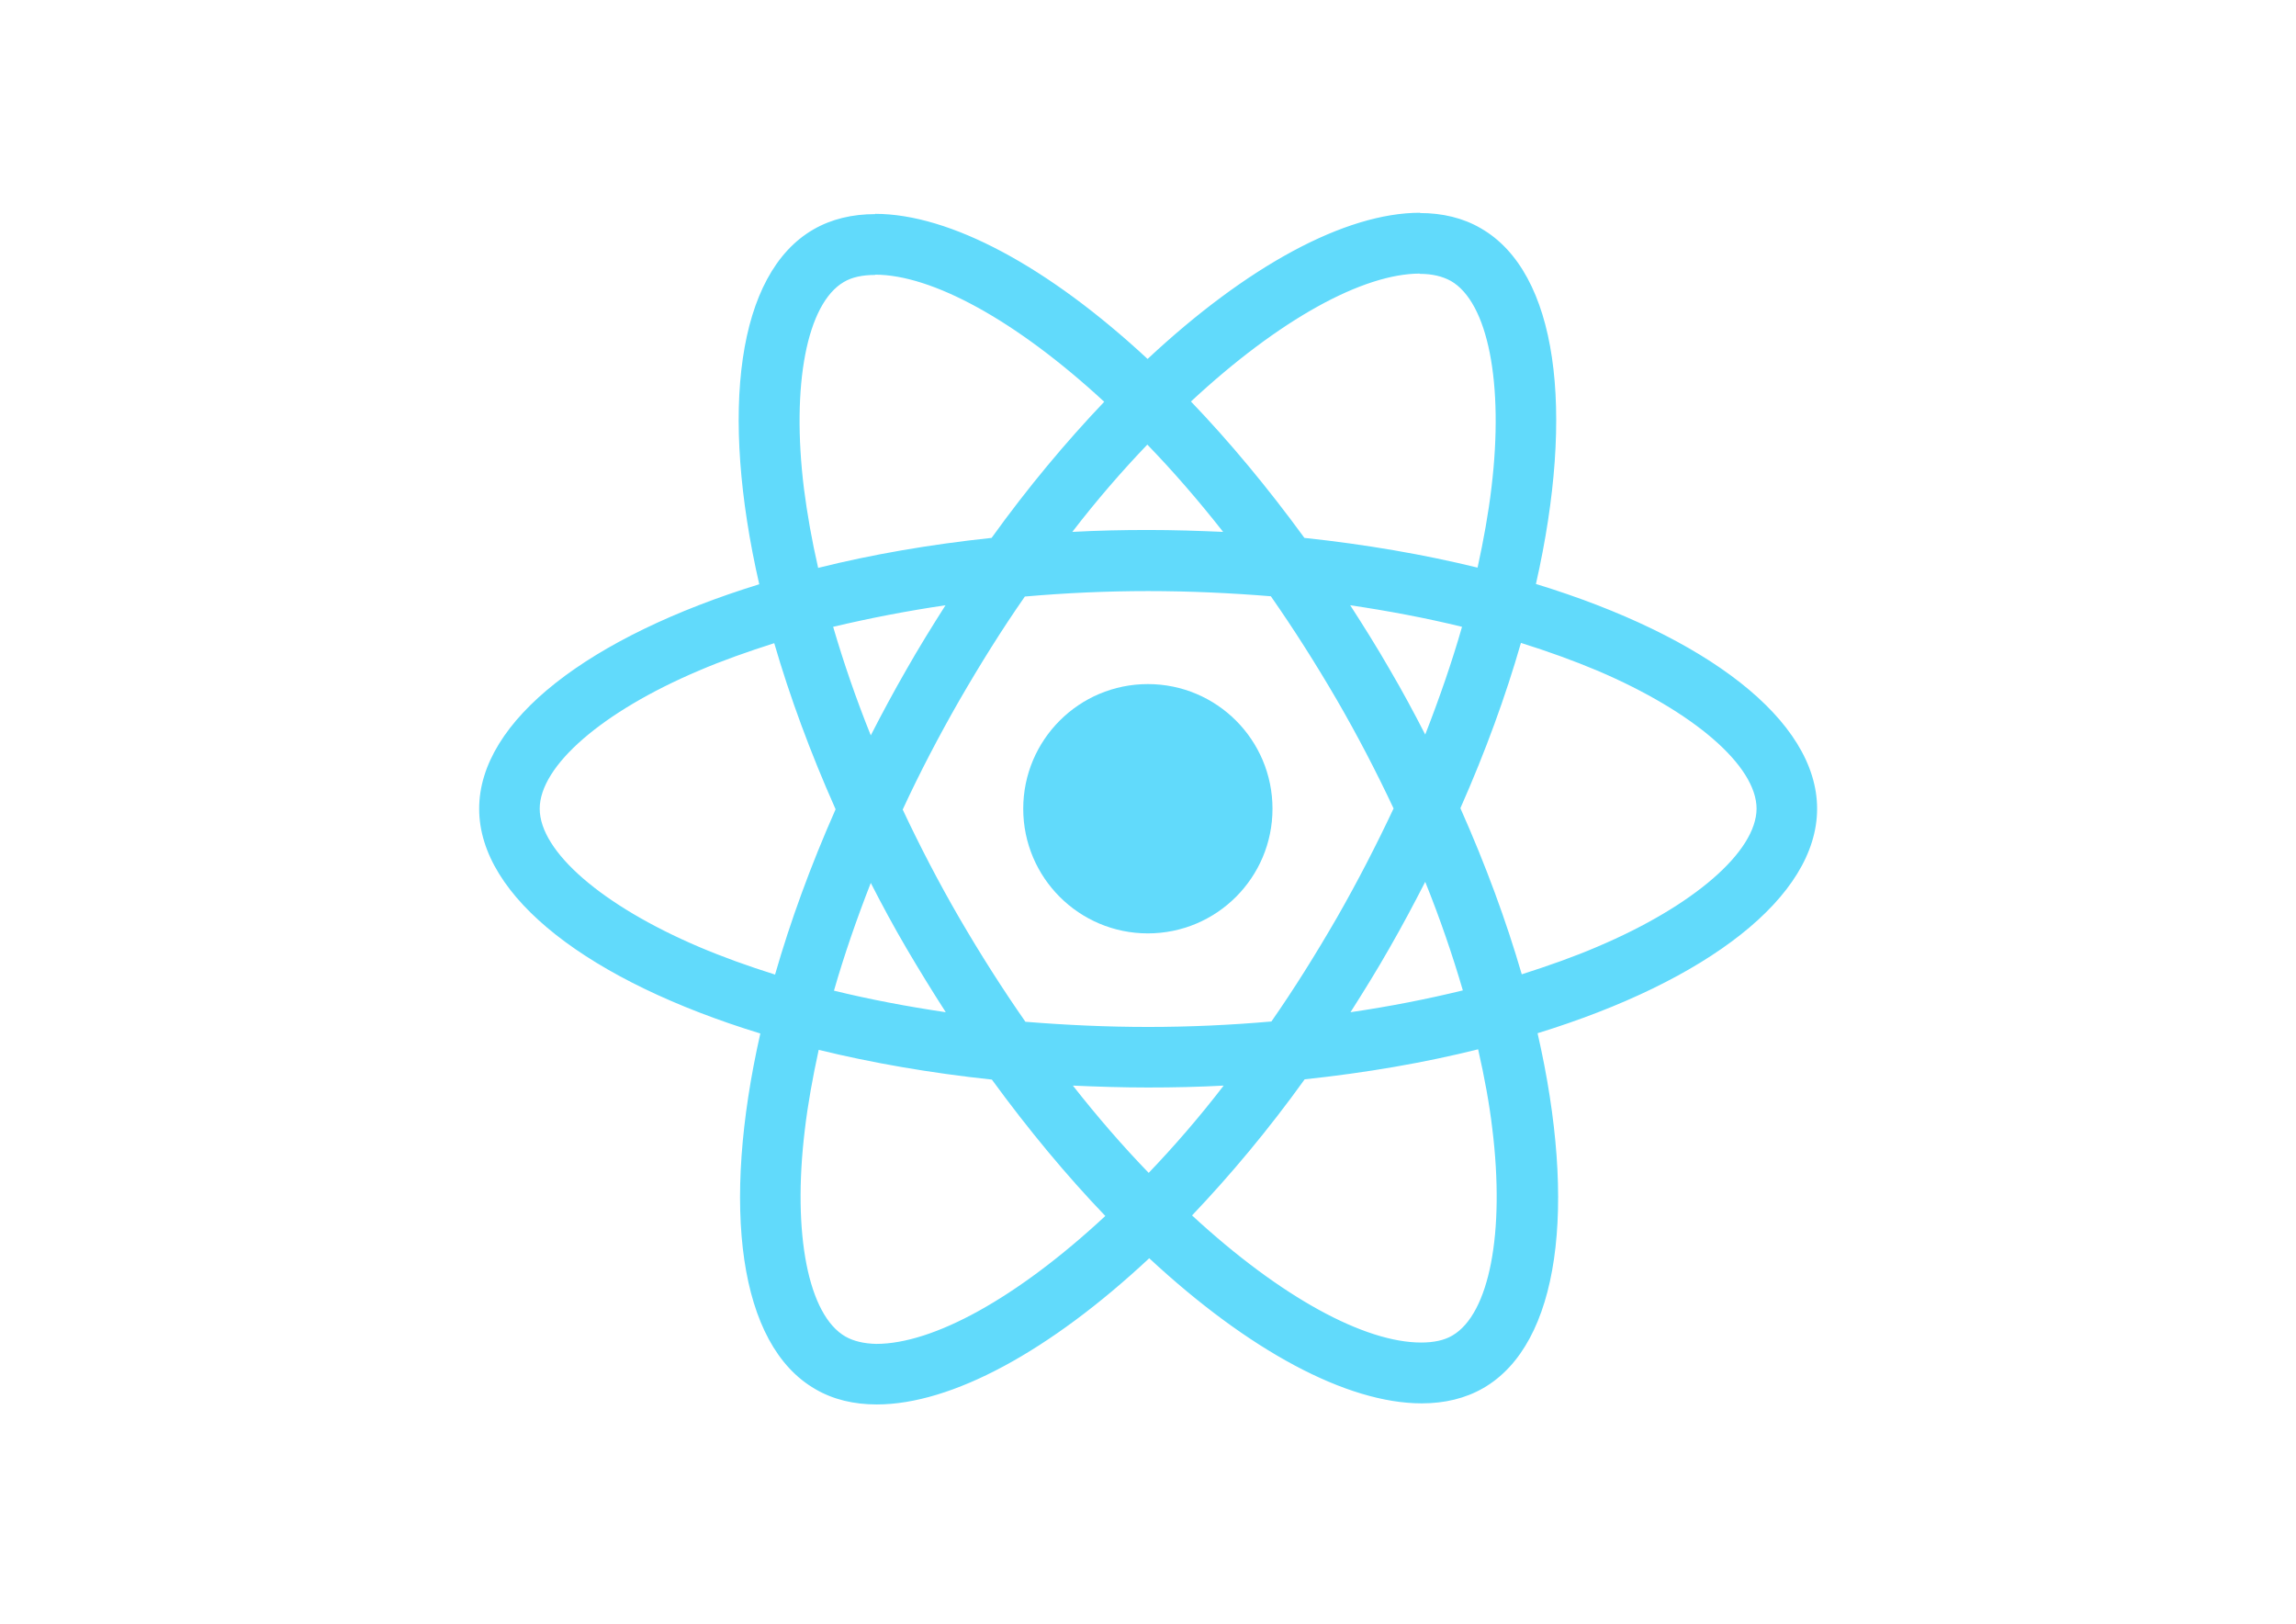
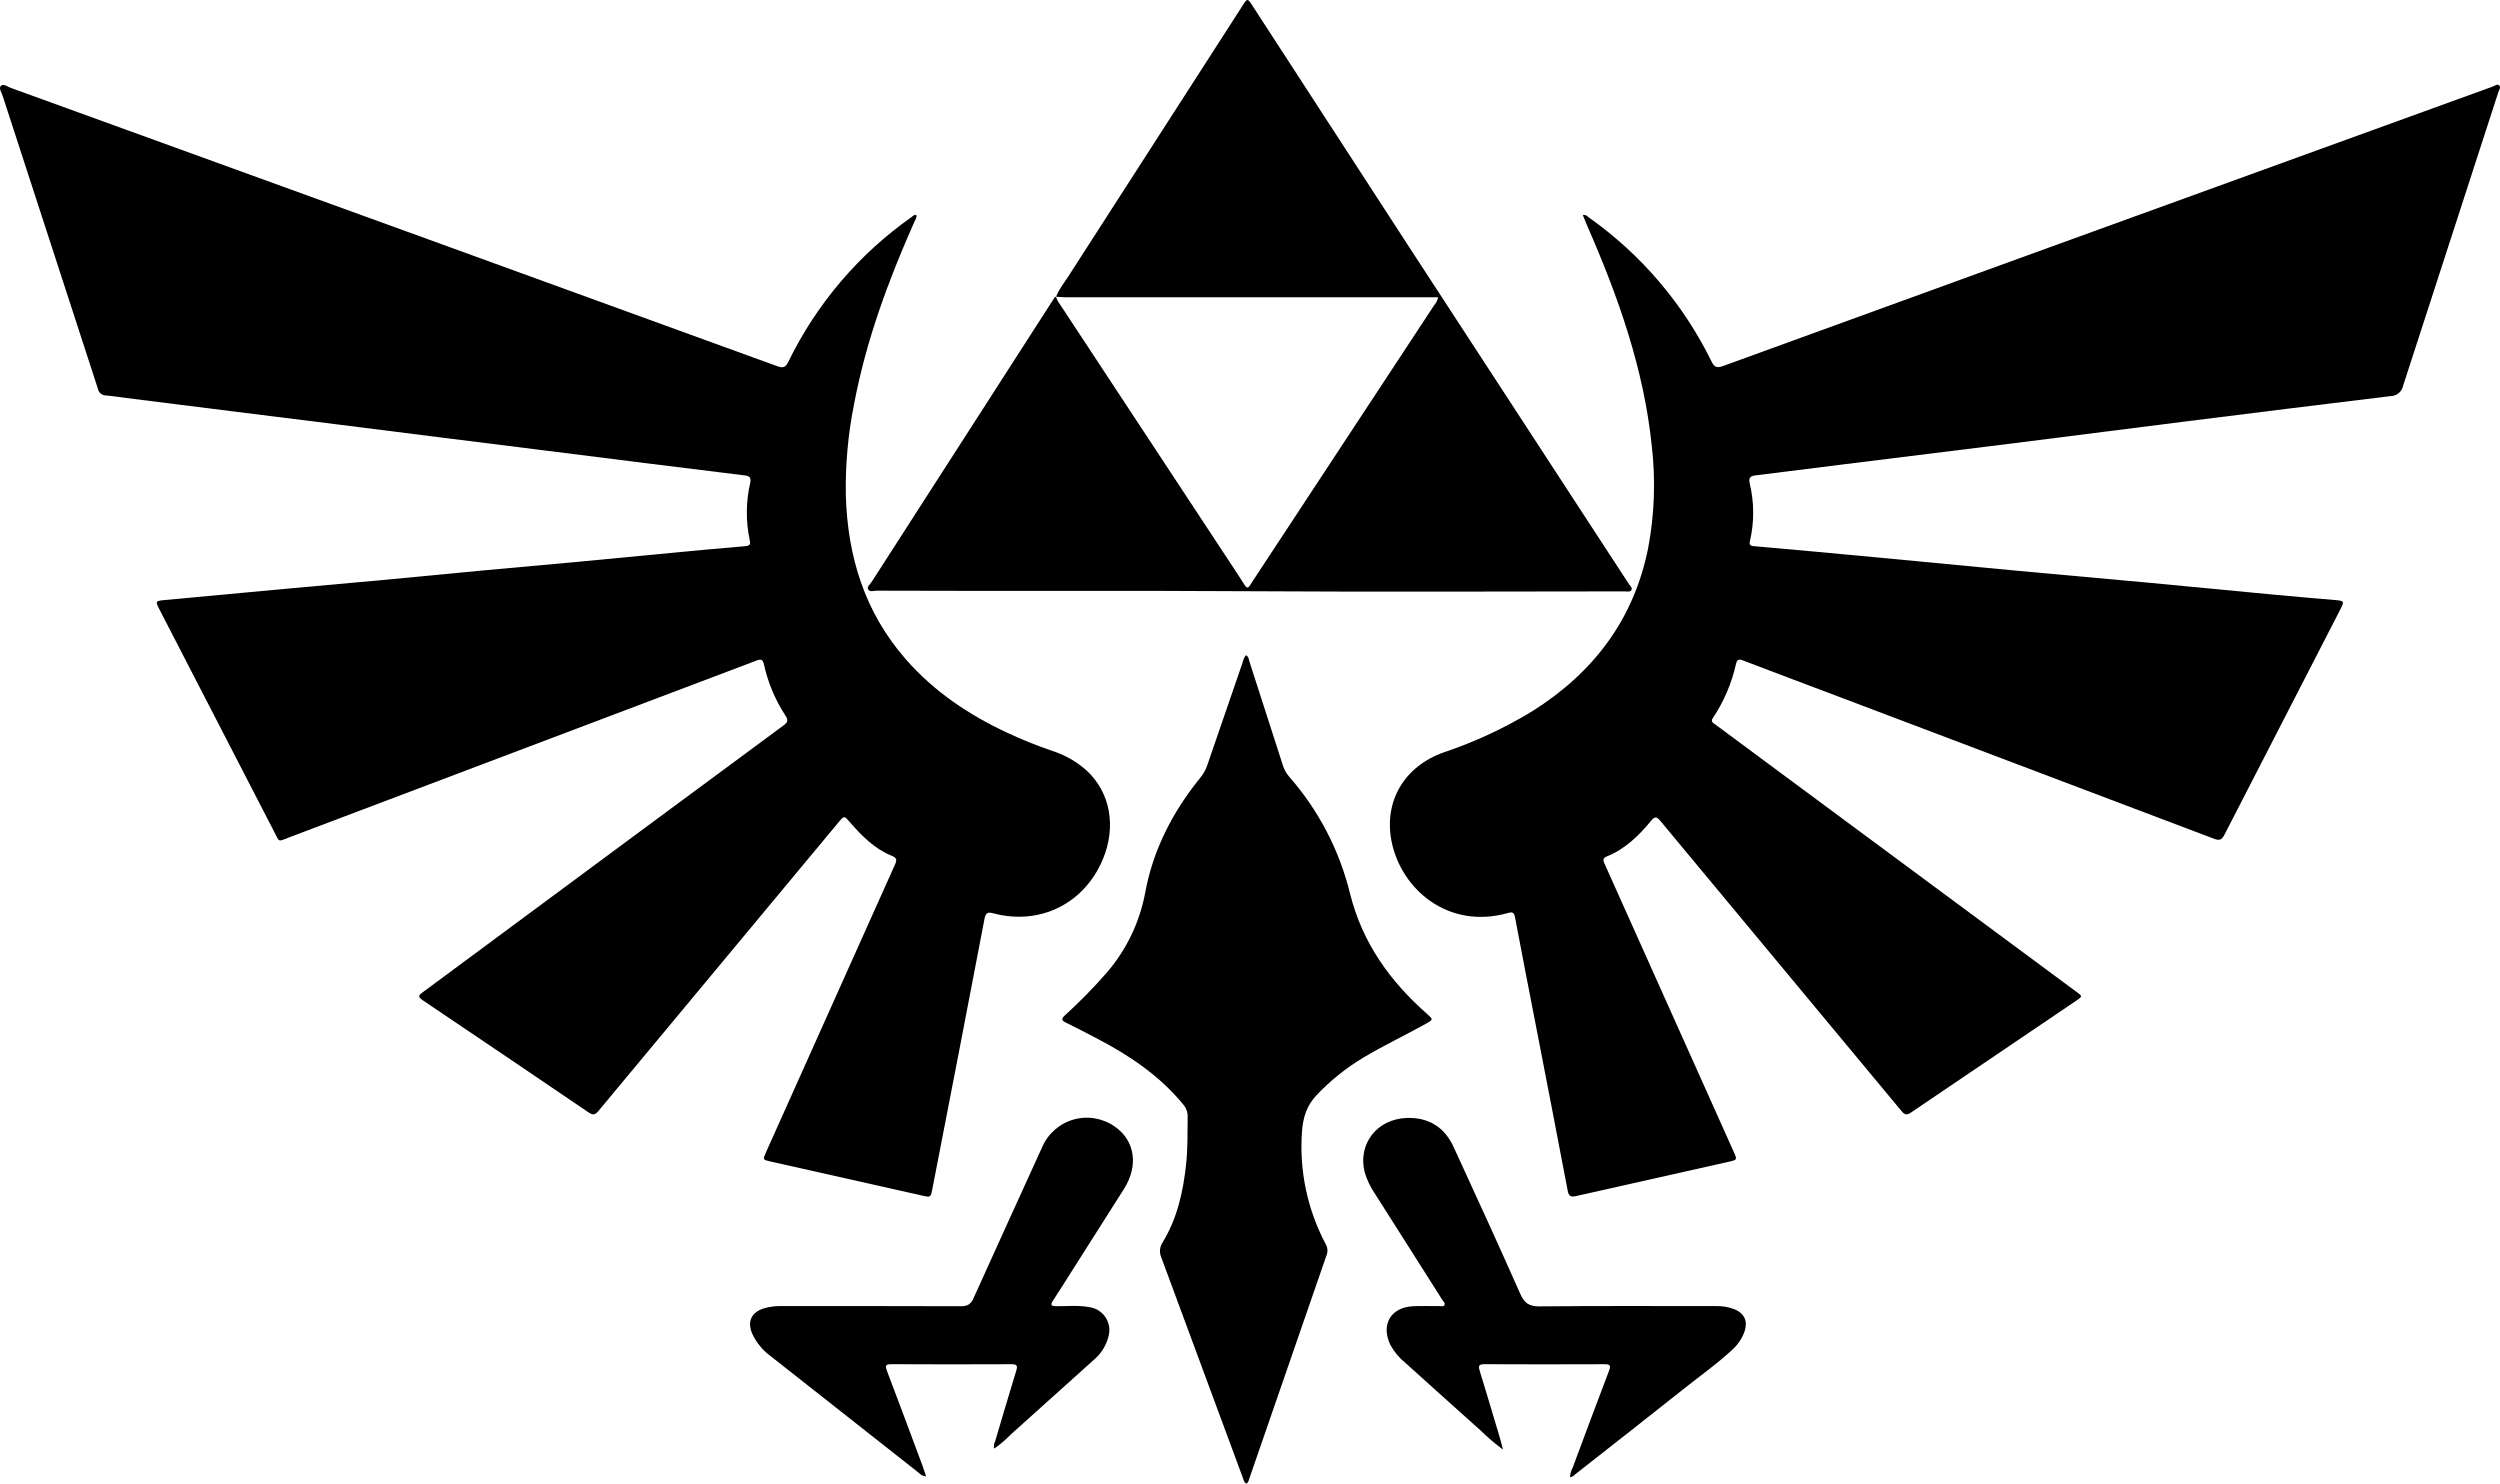
- <svg xmlns="http://www.w3.org/2000/svg" viewBox="0 0 841.9 595.3">
-   <g fill="#61DAFB">
-     <path d="M666.3 296.5c0-32.5-40.7-63.3-103.1-82.4 14.4-63.6 8-114.2-20.2-130.4-6.5-3.8-14.1-5.6-22.4-5.6v22.3c4.6 0 8.3.9 11.4 2.6 13.6 7.8 19.5 37.5 14.9 75.7-1.1 9.4-2.9 19.3-5.1 29.4-19.6-4.8-41-8.5-63.5-10.9-13.5-18.5-27.5-35.3-41.6-50 32.6-30.3 63.2-46.9 84-46.9V78c-27.5 0-63.5 19.6-99.9 53.6-36.4-33.8-72.4-53.2-99.9-53.2v22.3c20.7 0 51.4 16.5 84 46.6-14 14.7-28 31.4-41.3 49.9-22.6 2.4-44 6.1-63.6 11-2.3-10-4-19.7-5.2-29-4.7-38.2 1.1-67.9 14.6-75.8 3-1.8 6.9-2.6 11.5-2.6V78.5c-8.4 0-16 1.8-22.6 5.6-28.1 16.2-34.4 66.7-19.9 130.1-62.2 19.2-102.7 49.9-102.7 82.3 0 32.5 40.7 63.3 103.1 82.4-14.4 63.6-8 114.2 20.2 130.4 6.5 3.8 14.1 5.6 22.5 5.6 27.5 0 63.5-19.6 99.9-53.6 36.4 33.8 72.4 53.2 99.9 53.2 8.4 0 16-1.8 22.6-5.6 28.1-16.2 34.4-66.7 19.9-130.1 62-19.1 102.5-49.9 102.5-82.3zm-130.2-66.7c-3.7 12.9-8.3 26.2-13.5 39.5-4.1-8-8.4-16-13.1-24-4.6-8-9.5-15.8-14.4-23.4 14.2 2.1 27.9 4.7 41 7.9zm-45.8 106.5c-7.8 13.5-15.8 26.3-24.1 38.2-14.9 1.3-30 2-45.2 2-15.1 0-30.2-.7-45-1.9-8.3-11.9-16.4-24.6-24.2-38-7.6-13.1-14.5-26.4-20.8-39.8 6.2-13.4 13.2-26.8 20.7-39.9 7.8-13.5 15.8-26.3 24.1-38.2 14.9-1.3 30-2 45.2-2 15.1 0 30.2.7 45 1.9 8.3 11.9 16.4 24.6 24.2 38 7.6 13.1 14.5 26.4 20.8 39.8-6.3 13.4-13.2 26.8-20.7 39.9zm32.3-13c5.4 13.4 10 26.8 13.8 39.8-13.1 3.2-26.9 5.9-41.2 8 4.9-7.7 9.8-15.6 14.4-23.7 4.6-8 8.9-16.1 13-24.1zM421.2 430c-9.3-9.6-18.6-20.3-27.8-32 9 .4 18.2.7 27.5.7 9.4 0 18.7-.2 27.8-.7-9 11.7-18.3 22.4-27.5 32zm-74.4-58.9c-14.2-2.1-27.9-4.7-41-7.9 3.7-12.9 8.3-26.2 13.5-39.5 4.1 8 8.4 16 13.1 24 4.7 8 9.5 15.8 14.4 23.4zM420.7 163c9.3 9.6 18.6 20.3 27.8 32-9-.4-18.2-.7-27.5-.7-9.4 0-18.7.2-27.8.7 9-11.7 18.3-22.4 27.5-32zm-74 58.9c-4.9 7.7-9.8 15.6-14.4 23.7-4.6 8-8.9 16-13 24-5.4-13.4-10-26.8-13.8-39.8 13.1-3.1 26.9-5.8 41.2-7.9zm-90.5 125.2c-35.4-15.1-58.3-34.9-58.3-50.6 0-15.7 22.9-35.6 58.3-50.6 8.6-3.7 18-7 27.7-10.1 5.7 19.6 13.2 40 22.5 60.9-9.2 20.8-16.6 41.1-22.2 60.6-9.9-3.1-19.3-6.5-28-10.2zM310 490c-13.6-7.8-19.5-37.5-14.9-75.7 1.1-9.4 2.9-19.3 5.1-29.4 19.6 4.8 41 8.5 63.5 10.9 13.5 18.5 27.5 35.3 41.6 50-32.6 30.3-63.2 46.9-84 46.9-4.5-.1-8.3-1-11.3-2.7zm237.2-76.2c4.7 38.2-1.1 67.9-14.6 75.8-3 1.8-6.9 2.6-11.5 2.6-20.7 0-51.4-16.5-84-46.6 14-14.7 28-31.4 41.3-49.9 22.6-2.4 44-6.1 63.6-11 2.3 10.1 4.1 19.8 5.2 29.1zm38.5-66.7c-8.6 3.7-18 7-27.7 10.1-5.7-19.6-13.2-40-22.5-60.9 9.2-20.8 16.6-41.1 22.2-60.6 9.9 3.1 19.3 6.5 28.1 10.2 35.4 15.1 58.3 34.9 58.3 50.6-.1 15.7-23 35.6-58.4 50.6zM320.8 78.4z" />
-     <circle cx="420.9" cy="296.5" r="45.7" />
-     <path d="M520.5 78.1z" />
+ <svg xmlns="http://www.w3.org/2000/svg" id="Layer_1" data-name="Layer 1" viewBox="0 0 760.645 451.395">
+   <g>
+     <path d="M501.942,239.316c.988-.235,1.376.381,1.856.724a116.437,116.437,0,0,1,37.319,43.841c.876,1.777,1.683,2.009,3.511,1.344q88.96-32.376,177.962-64.638,28.139-10.213,56.283-20.413c.613-.222,1.343-.898,1.915-.28.528.571-.07,1.331-.276,1.966q-14.513,44.701-29.003,89.409a3.928,3.928,0,0,1-3.821,3.119q-31.201,3.788-62.385,7.715c-17.704,2.219-35.398,4.509-53.102,6.731q-25.137,3.155-50.283,6.237c-9.137,1.136-18.269,2.31-27.407,3.433-1.52.187-2.18.625-1.8,2.401a38.15,38.15,0,0,1,.085,17.56c-.246.972-.082,1.46,1.131,1.567q18.88,1.666,37.75,3.454c14.287,1.343,28.568,2.747,42.856,4.078,13.024,1.214,26.056,2.341,39.081,3.553,12.897,1.201,25.787,2.476,38.683,3.688,6.196.583,12.397,1.102,18.597,1.637,2.681.231,2.788.392,1.57,2.758q-17.679,34.337-35.329,68.689c-.79,1.543-1.533,1.788-3.1,1.193q-56.782-21.541-113.595-43.002c-9.928-3.755-19.869-7.475-29.782-11.27-1.281-.49-1.772-.293-2.108,1.065a48.462,48.462,0,0,1-6.997,16.39c-.845,1.21.049,1.548.734,2.057q10.57,7.843,21.149,15.673,44.385,32.853,88.773,65.703c1.755,1.299,1.782,1.332-.075,2.59q-25.196,17.052-50.392,34.104c-1.23.835-1.881.675-2.809-.443q-36.678-44.169-73.394-88.306c-1.114-1.342-1.702-1.425-2.838-.04-3.739,4.56-7.929,8.62-13.532,10.873-1.364.548-.964,1.399-.558,2.305q3.468,7.745,6.94,15.488,16.151,36.019,32.3,72.038c1.089,2.43,1.076,2.452-1.552,3.042q-23.244,5.217-46.486,10.445c-1.509.342-2.158.007-2.458-1.566q-4.782-25.082-9.661-50.146c-2.135-11.038-4.313-22.068-6.383-33.118-.282-1.504-.786-1.688-2.137-1.308-18.41,5.177-32.69-7.485-35.462-21.968-2.3-12.017,3.855-22.628,15.934-26.914a133.61,133.61,0,0,0,27.082-12.61c18.501-11.708,30.767-27.85,35.099-49.575a103.344,103.344,0,0,0,1.109-30.926c-2.414-23.561-10.215-45.534-19.632-67.04C502.834,241.548,502.408,240.45,501.942,239.316Z" transform="translate(-20.35531 -173.8673)" />
+     <path d="M299.158,239.313c.208.838-.338,1.458-.633,2.123-7.97,17.936-14.723,36.273-18.362,55.637a129.083,129.083,0,0,0-2.455,27.473c.521,18.676,5.758,35.667,18.29,49.964,8.578,9.786,19.13,16.85,30.835,22.312a134.928,134.928,0,0,0,13.613,5.487,28.788,28.788,0,0,1,10.529,6c7.221,6.694,9.096,17.075,4.905,27.064-5.638,13.437-19.097,20.115-33.227,16.398-1.737-.457-2.386-.272-2.757,1.674q-7.865,41.179-15.891,82.327c-.459,2.369-.53,2.432-2.835,1.915q-23.245-5.22-46.488-10.446c-2.227-.501-2.26-.572-1.358-2.584q19.645-43.858,39.321-87.703c.62-1.378.639-2.066-.934-2.696-5.295-2.121-9.165-6.083-12.814-10.287-1.701-1.96-1.693-1.977-3.396.069q-36.545,43.911-73.063,87.845c-.975,1.174-1.665,1.35-2.959.471q-25.245-17.153-50.567-34.192c-1.801-1.21-.832-1.73.232-2.517q33.742-24.955,67.469-49.929,21.007-15.547,42.038-31.061c1.323-.973,1.687-1.621.636-3.136a46.57,46.57,0,0,1-6.508-15.575c-.376-1.508-.925-1.596-2.233-1.1q-70.97,26.888-141.967,53.707c-3.857,1.457-3.06,1.754-4.908-1.824q-17.422-33.72-34.814-67.456c-1.281-2.484-1.183-2.583,1.627-2.841,12.141-1.112,24.278-2.266,36.418-3.383,10.244-.942,20.493-1.833,30.736-2.785,10.176-.947,20.346-1.961,30.522-2.912,8.915-.832,17.837-1.596,26.752-2.428,10.179-.95,20.353-1.951,30.53-2.912,7.207-.681,14.413-1.378,21.629-1.961,1.421-.115,1.702-.542,1.396-1.85a40.157,40.157,0,0,1,.145-17.397c.319-1.554-.155-2.103-1.575-2.277q-14.18-1.74-28.357-3.509-16.067-2.007-32.132-4.036-15.878-1.991-31.757-3.973-16.065-2.019-32.128-4.053-15.877-1.992-31.757-3.963-16.067-2.011-32.133-4.034c-2.079-.261-4.151-.599-6.237-.772a2.462,2.462,0,0,1-2.381-2.011q-6.802-21.046-13.681-42.067-7.677-23.568-15.335-47.143c-.32-.988-1.242-2.276-.496-2.998.76-.735,1.982.275,2.959.63q63.639,23.07,127.268,46.169,52.965,19.224,105.912,38.5c1.798.656,2.574.442,3.442-1.341a115.776,115.776,0,0,1,37.433-43.984C298.086,239.631,298.456,239.1,299.158,239.313Z" transform="translate(-20.35531 -173.8673)" />
+     <path d="M341.689,264.144c.837-2.297,2.412-4.16,3.708-6.177q26.593-41.397,53.256-82.75c1.16-1.801,1.355-1.801,2.527.008q48.688,75.145,97.665,150.102,8.577,13.077,17.09,26.195c.366.563,1.153,1.141.811,1.811-.395.774-1.371.469-2.103.469-37.385.012-74.771.196-112.154-.04-38.463-.243-76.925-.021-115.387-.176-.896-.004-2.148.523-2.62-.425-.393-.79.639-1.557,1.105-2.283q27.687-43.074,55.398-86.132c.172-.267.272-.587.674-.569a7.04,7.04,0,0,0,1.236,2.346q26.171,39.741,52.344,79.482c1.294,1.964,2.599,3.922,3.852,5.912.602.955,1.061.918,1.629-.011.696-1.139,1.44-2.248,2.174-3.363q26.89-40.867,53.775-81.737a5.991,5.991,0,0,0,1.268-2.486h-2.392q-55.506,0-111.013-.007C343.584,264.312,342.637,264.203,341.689,264.144Z" transform="translate(-20.35531 -173.8673)" />
+     <path d="M399.511,625.263c-.722-.448-.817-1.253-1.071-1.939q-12.373-33.437-24.751-66.872a4.745,4.745,0,0,1,.424-4.602c4.41-7.272,6.231-15.358,7.121-23.713.513-4.816.434-9.645.476-14.474a5.555,5.555,0,0,0-1.385-3.805c-7.222-8.763-16.405-14.931-26.359-20.096-3.103-1.61-6.193-3.249-9.334-4.781-1.341-.654-1.342-1.171-.303-2.159a157.394,157.394,0,0,0,12.684-12.919,51.799,51.799,0,0,0,11.744-24.244C371.159,432.404,377.178,420.82,385.612,410.43A12.142,12.142,0,0,0,387.7,406.623q5.368-15.694,10.794-31.368a4.455,4.455,0,0,1,.956-2.043c.852.432.844,1.287,1.066,1.972q5.117,15.777,10.171,31.573a9.484,9.484,0,0,0,1.929,3.45,84.245,84.245,0,0,1,18.5,35.533c3.714,14.942,12.139,26.678,23.464,36.649,1.875,1.651,1.878,1.688-.334,2.931-6.317,3.551-12.9,6.614-19.113,10.354a66.864,66.864,0,0,0-14.22,11.426c-2.947,3.118-4.069,6.668-4.396,10.802a63.204,63.204,0,0,0,7.248,34.6,3.803,3.803,0,0,1,.207,3.257q-11.77,33.956-23.491,67.929C400.283,624.258,400.225,624.961,399.511,625.263Z" transform="translate(-20.35531 -173.8673)" />
+     <path d="M498.043,623.32a7.131,7.131,0,0,1,.822-2.924c3.66-9.826,7.301-19.658,11.046-29.452.668-1.746.195-2.008-1.455-2.002q-18.215.073-36.43-.004c-1.65-.008-1.949.431-1.473,1.973,2.102,6.798,4.117,13.623,6.152,20.441.299,1.003.537,2.025.942,3.566a67.413,67.413,0,0,1-6.902-5.905c-7.595-6.764-15.134-13.591-22.695-20.393a18.356,18.356,0,0,1-4.638-5.5c-3.018-6.249.091-11.553,7.015-11.832,2.603-.105,5.213-.013,7.819-.042.545-.006,1.268.26,1.588-.307.326-.579-.301-1.04-.592-1.498q-10.255-16.191-20.541-32.362a22.734,22.734,0,0,1-3.114-6.501c-2.208-8.579,3.667-16.255,12.776-16.56,6.686-.224,11.498,2.799,14.275,8.845,6.818,14.842,13.64,29.684,20.249,44.62,1.265,2.858,2.696,3.892,5.885,3.86,17.8-.178,35.602-.087,53.404-.086a14.72,14.72,0,0,1,5.974.978c2.979,1.296,4.008,3.589,3.027,6.662a13.588,13.588,0,0,1-3.917,5.779c-4.382,4.077-9.268,7.537-13.949,11.246q-16.889,13.386-33.868,26.658A2.173,2.173,0,0,1,498.043,623.32Z" transform="translate(-20.35531 -173.8673)" />
+     <path d="M302.127,623.081a3.277,3.277,0,0,1-2.172-1.057q-22.488-17.688-44.953-35.406a17.916,17.916,0,0,1-5.786-6.973c-1.565-3.713-.267-6.512,3.604-7.713a17.595,17.595,0,0,1,5.27-.683c18.186.012,36.372-.019,54.557.048,1.955.007,3.032-.49,3.887-2.392,6.9-15.366,13.955-30.662,20.905-46.005a14.777,14.777,0,0,1,22.107-6.256c6.128,4.22,7.276,11.86,2.8,18.947q-7.739,12.256-15.537,24.476c-2.011,3.166-4.001,6.347-6.049,9.489-.796,1.222-.756,1.712.899,1.731,3.362.039,6.741-.344,10.085.281a7.06,7.06,0,0,1,5.85,9.039,13.591,13.591,0,0,1-4.407,6.981q-12.709,11.396-25.392,22.82a32.346,32.346,0,0,1-4.931,4.195,2.825,2.825,0,0,1,.249-2.14c2.133-7.188,4.245-14.383,6.448-21.55.472-1.536.196-1.979-1.453-1.972q-18.313.08-36.625-.004c-1.831-.009-1.799.614-1.272,2.007q5.466,14.445,10.839,28.924C301.422,620.857,301.724,621.871,302.127,623.081Z" transform="translate(-20.35531 -173.8673)" />
  </g>
</svg>
